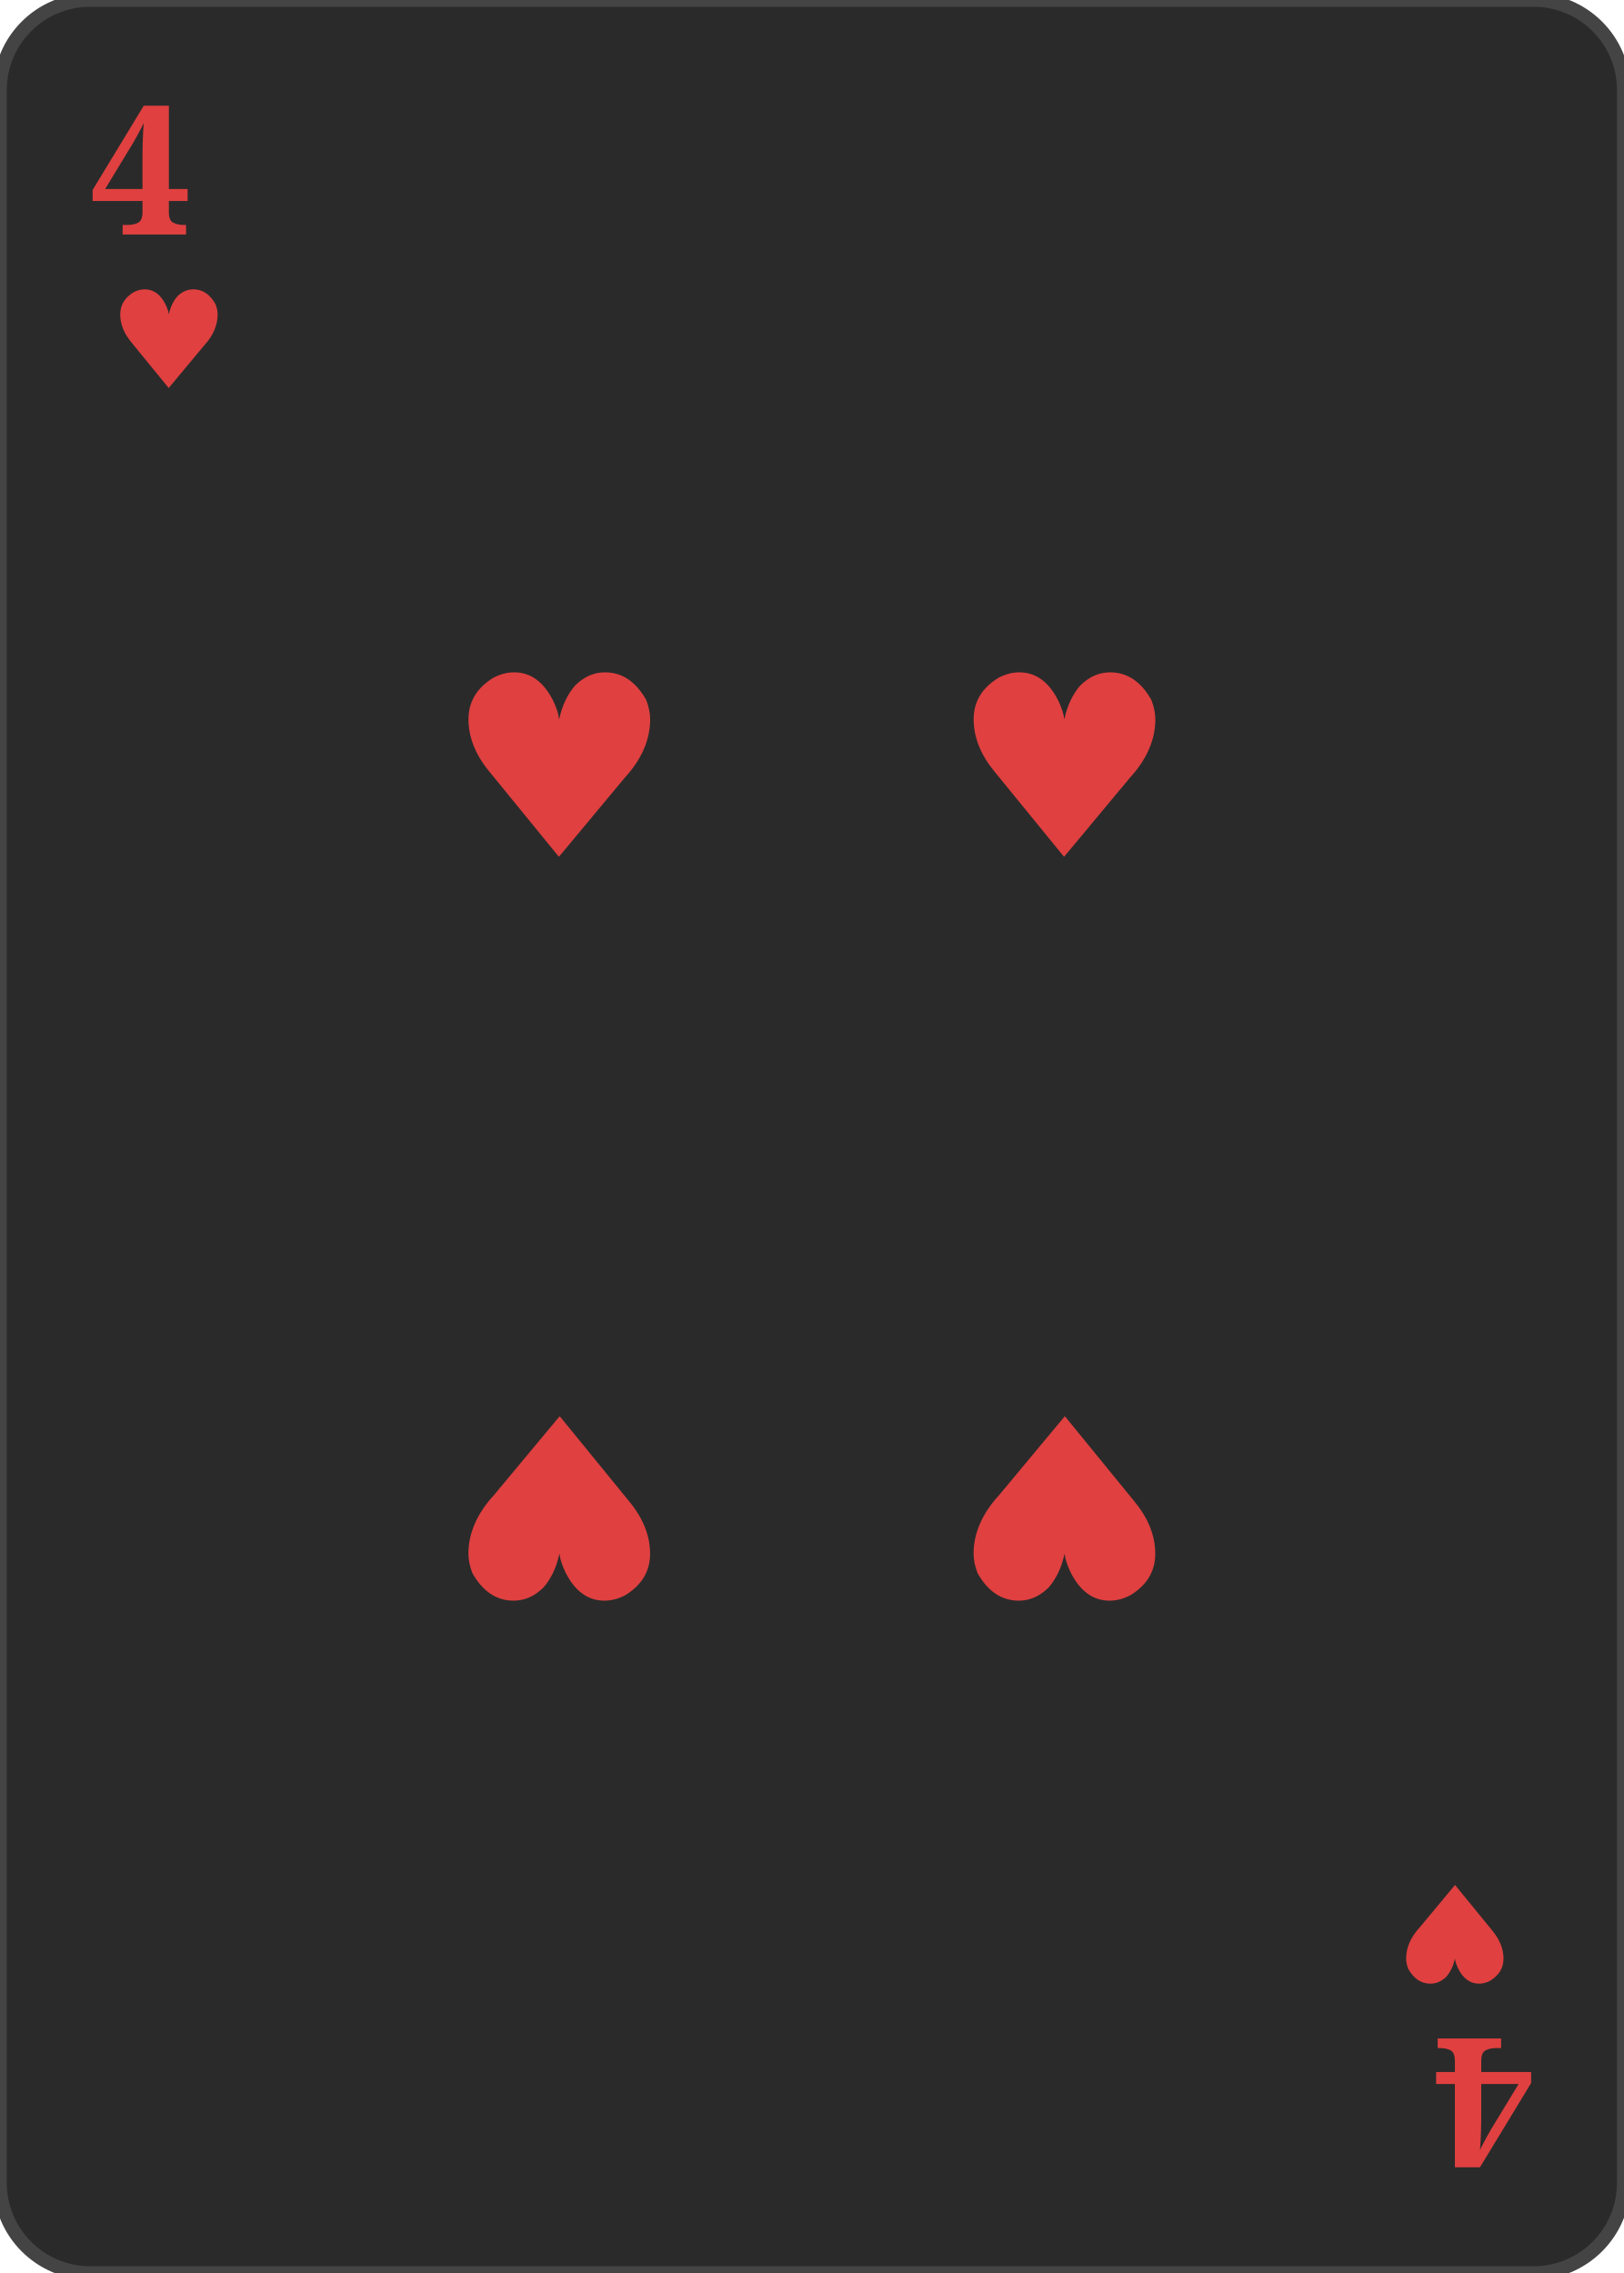
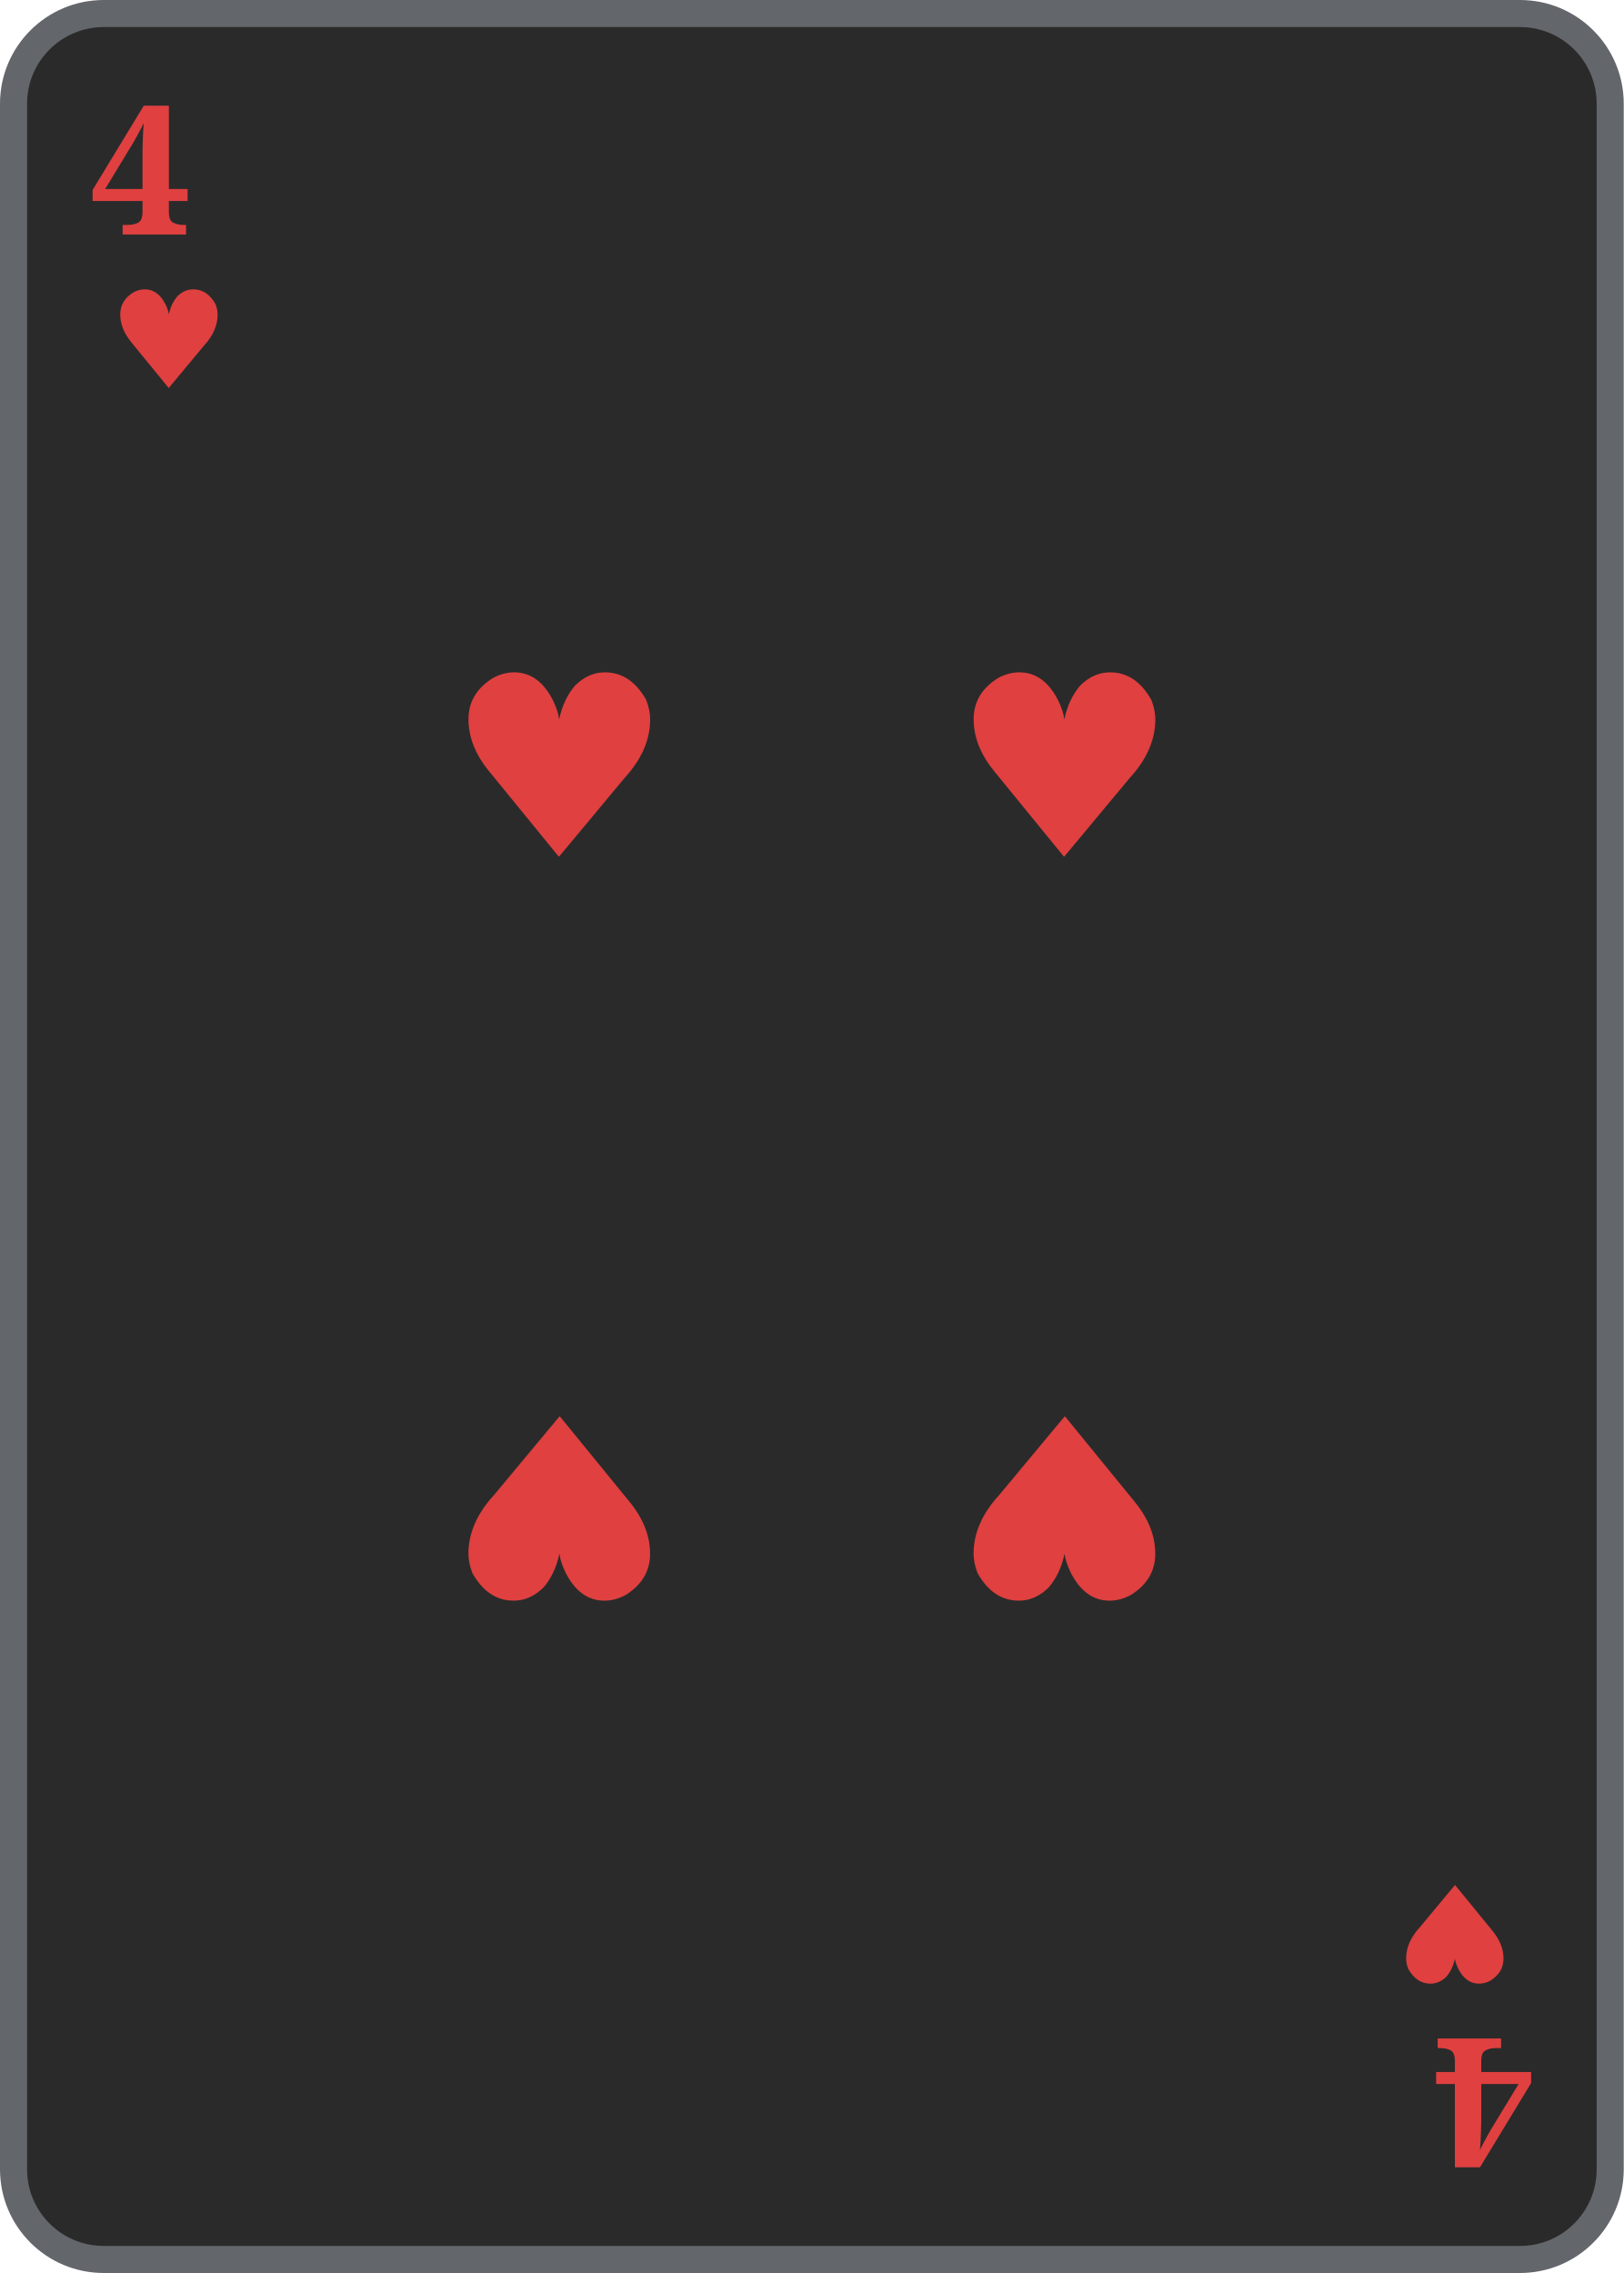
<svg xmlns="http://www.w3.org/2000/svg" viewBox="0 0 180 252" width="180" height="252">
-   <rect width="180" height="252" rx="10" fill="#2a2a2a" stroke="#444444" stroke-width="1.5" />
+   <rect x="1.5" y="1.5" width="177" height="249" rx="10" fill="#2a2a2a" stroke="#63666B" stroke-width="3" />
  <text x="10" y="26" font-family="Georgia, serif" font-size="20" font-weight="bold" fill="#e04040">4</text>
  <text x="12" y="43" font-family="Georgia, serif" font-size="15" fill="#e04040">♥</text>
  <g transform="rotate(180, 90.0, 126.0)">
    <text x="10" y="26" font-family="Georgia, serif" font-size="20" font-weight="bold" fill="#e04040">4</text>
    <text x="12" y="43" font-family="Georgia, serif" font-size="15" fill="#e04040">♥</text>
  </g>
  <text x="62.0" y="87.0" font-family="Georgia, serif" font-size="28" fill="#e04040" text-anchor="middle" dominant-baseline="middle">♥</text>
  <text x="118.0" y="87.0" font-family="Georgia, serif" font-size="28" fill="#e04040" text-anchor="middle" dominant-baseline="middle">♥</text>
  <text x="62.0" y="165.0" font-family="Georgia, serif" font-size="28" fill="#e04040" text-anchor="middle" dominant-baseline="middle" transform="rotate(180,62.0,165.0)">♥</text>
  <text x="118.0" y="165.0" font-family="Georgia, serif" font-size="28" fill="#e04040" text-anchor="middle" dominant-baseline="middle" transform="rotate(180,118.0,165.0)">♥</text>
</svg>
